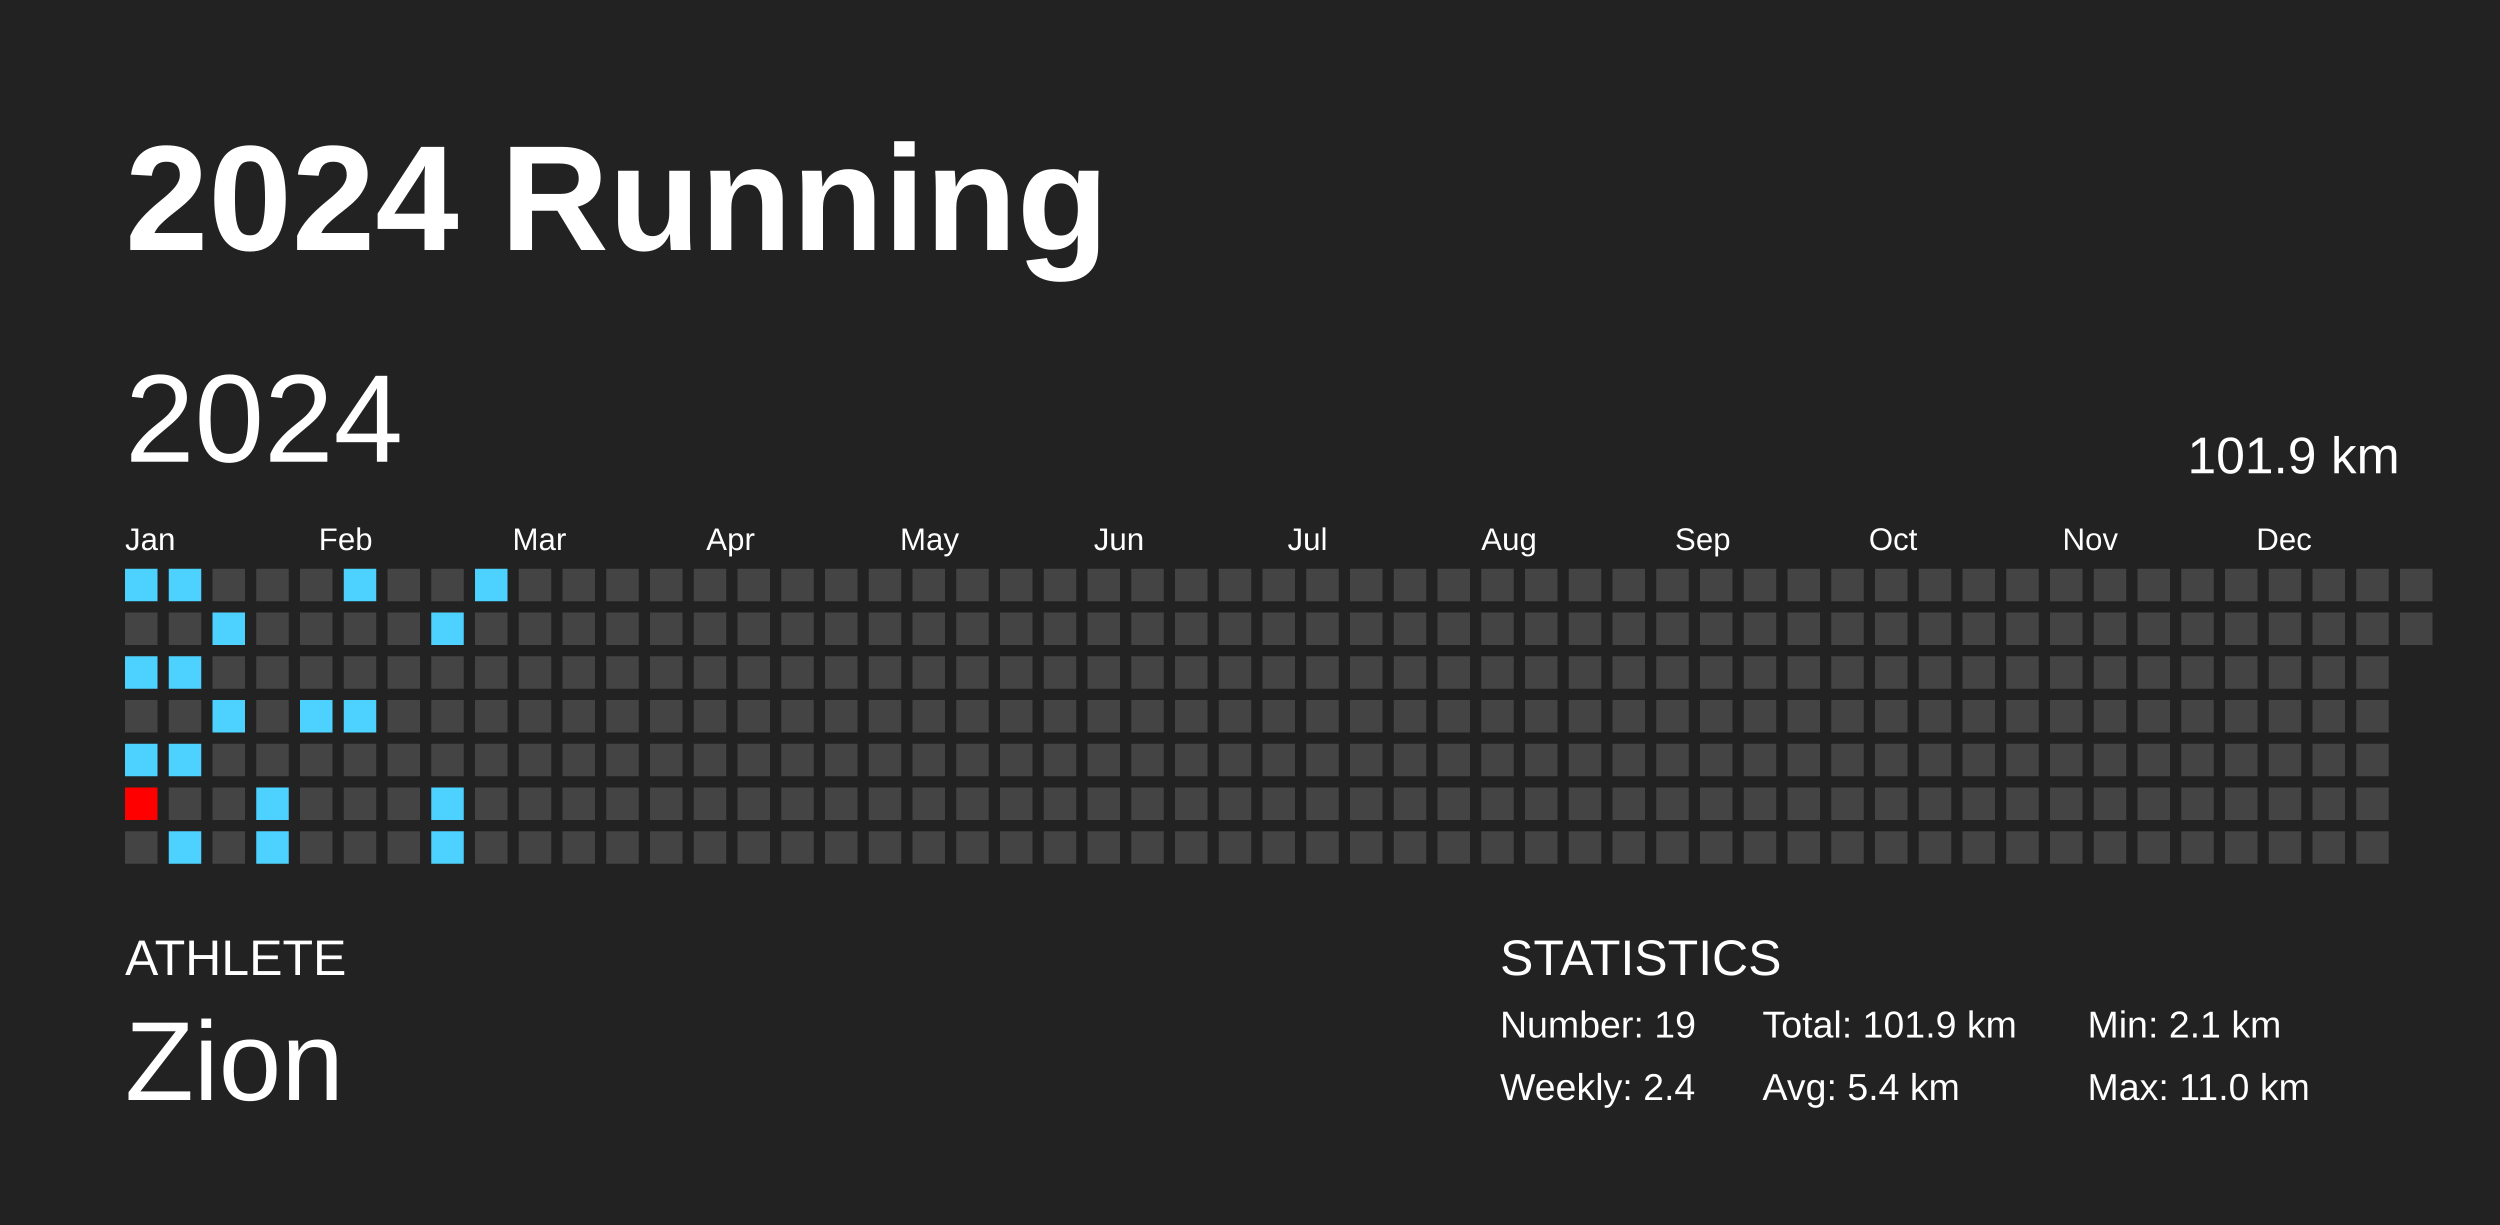
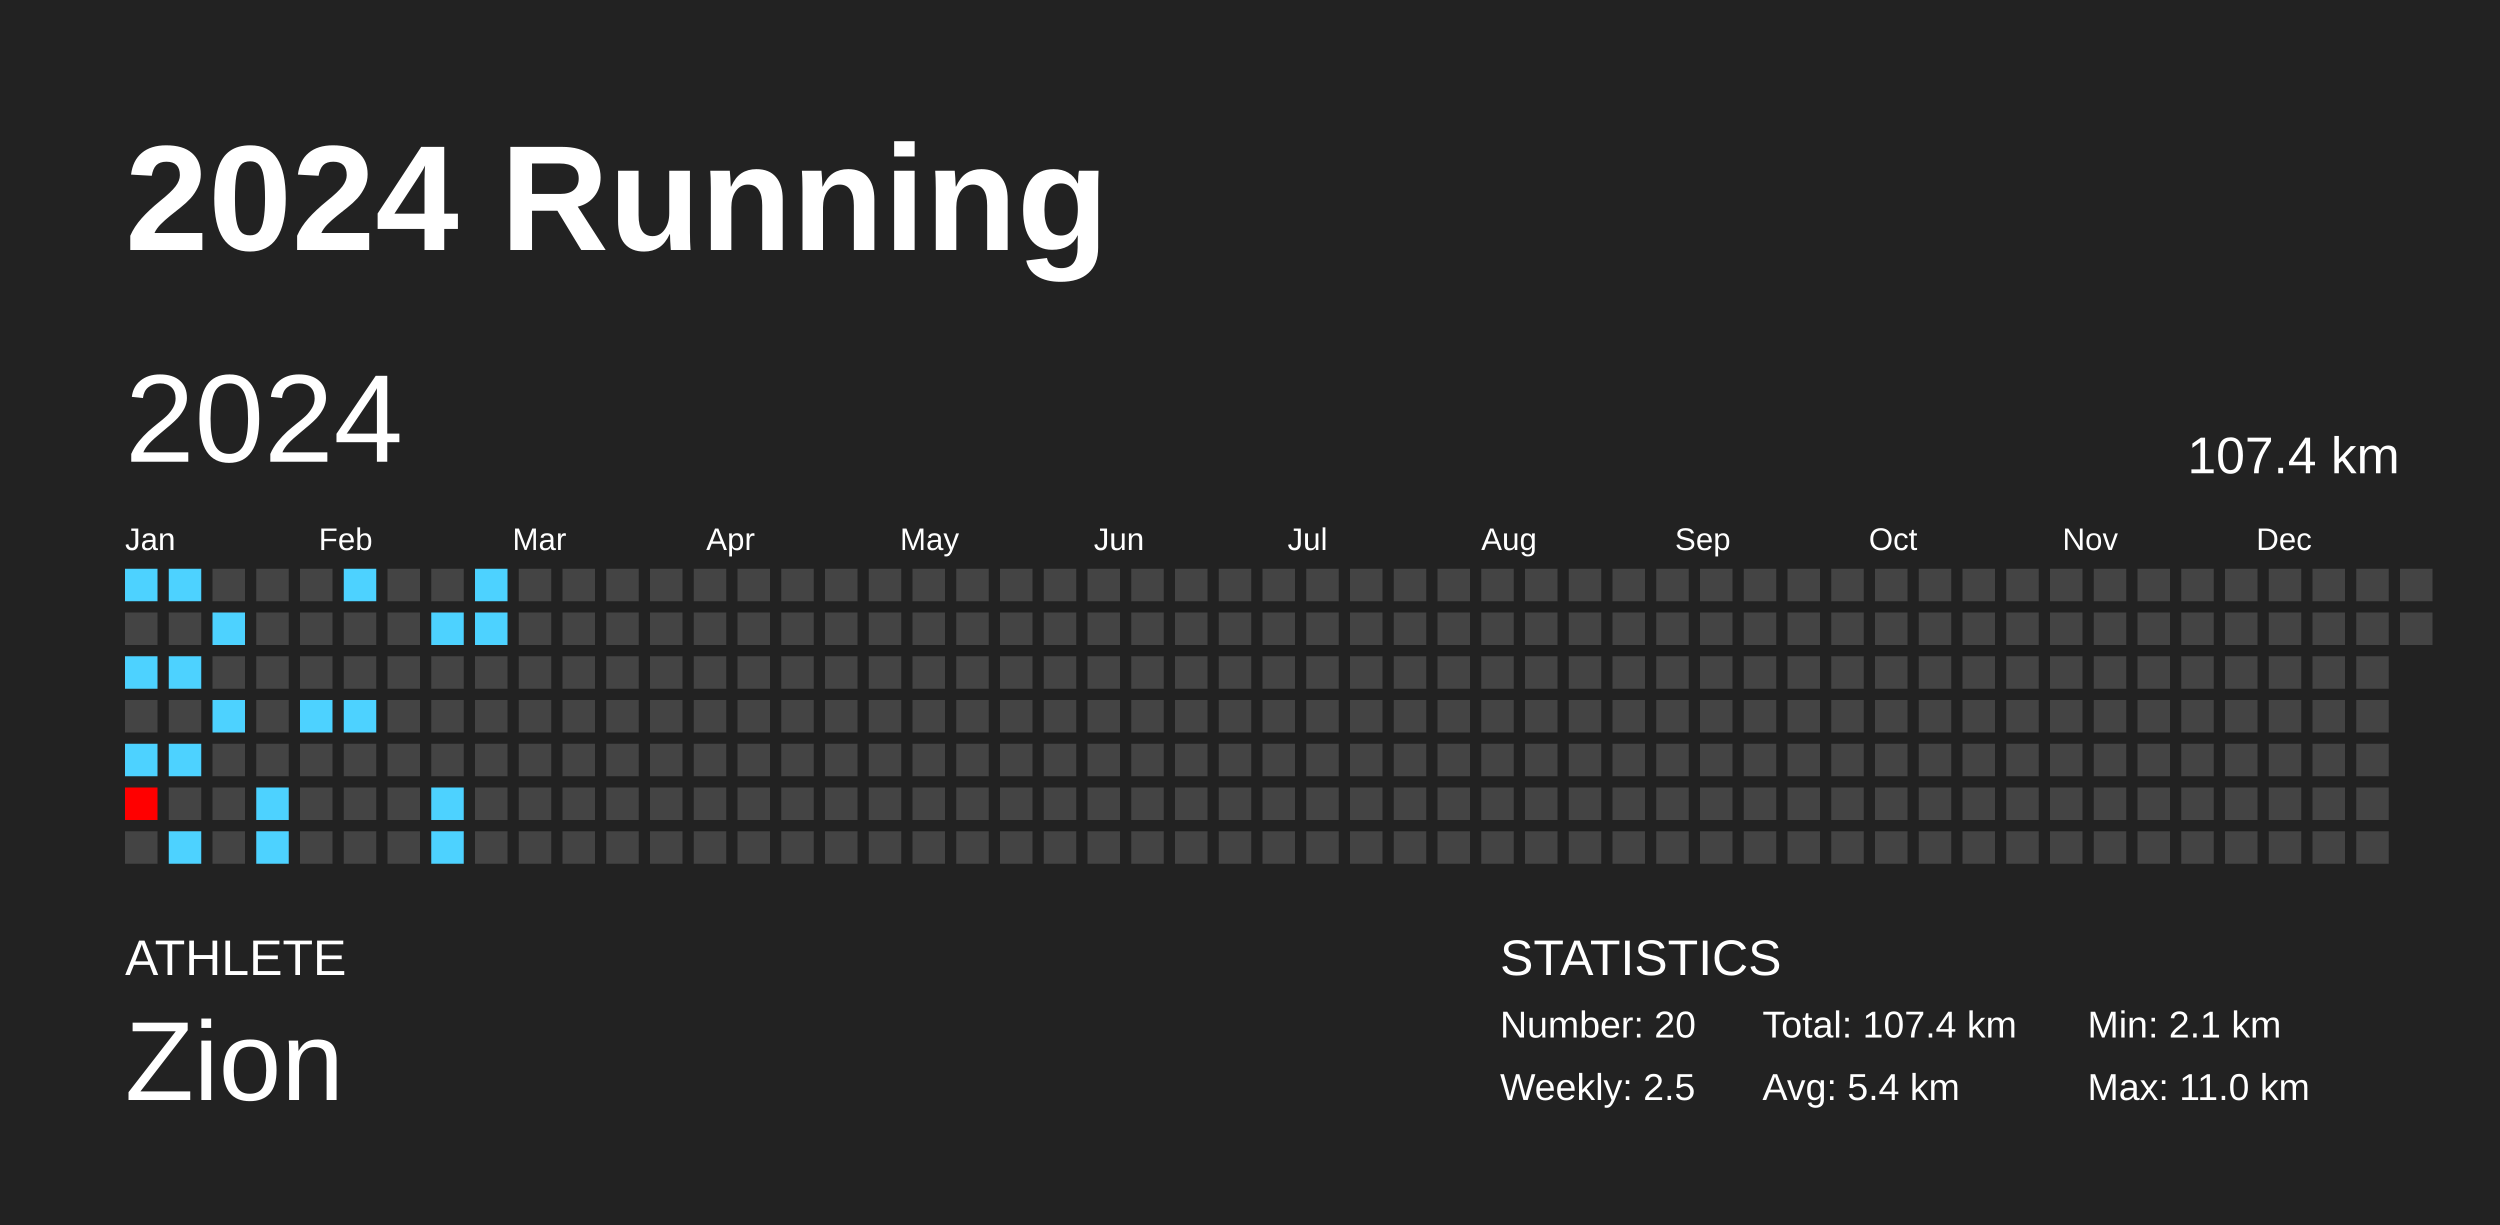
<svg xmlns="http://www.w3.org/2000/svg" baseProfile="full" height="98mm" version="1.1" viewBox="0,0,200,98" width="200mm">
  <defs />
  <rect fill="#222222" height="98" width="200" x="0" y="0" />
  <text fill="#FFFFFF" style="font-size:12px; font-family:Arial; font-weight:bold;" x="10" y="20">2024 Running</text>
  <text fill="#FFFFFF" style="font-size:4px; font-family:Arial" x="10" y="78">ATHLETE</text>
  <text fill="#FFFFFF" style="font-size:9px; font-family:Arial" x="10" y="88">Zion</text>
  <text fill="#FFFFFF" style="font-size:4px; font-family:Arial" x="120" y="78">STATISTICS</text>
-   <text fill="#FFFFFF" style="font-size:3px; font-family:Arial" x="120" y="83">Number: 19</text>
-   <text fill="#FFFFFF" style="font-size:3px; font-family:Arial" x="120" y="88">Weekly: 2.4</text>
-   <text fill="#FFFFFF" style="font-size:3px; font-family:Arial" x="141" y="83">Total: 101.9 km</text>
+   <text fill="#FFFFFF" style="font-size:3px; font-family:Arial" x="120" y="83">Number: 20</text>
+   <text fill="#FFFFFF" style="font-size:3px; font-family:Arial" x="120" y="88">Weekly: 2.5</text>
+   <text fill="#FFFFFF" style="font-size:3px; font-family:Arial" x="141" y="83">Total: 107.4 km</text>
  <text fill="#FFFFFF" style="font-size:3px; font-family:Arial" x="141" y="88">Avg: 5.4 km</text>
  <text fill="#FFFFFF" style="font-size:3px; font-family:Arial" x="167" y="83">Min: 2.1 km</text>
  <text fill="#FFFFFF" style="font-size:3px; font-family:Arial" x="167" y="88">Max: 11.0 km</text>
  <text dominant-baseline="hanging" fill="#FFFFFF" style="font-size:10.0px; font-family:Arial;" x="10" y="30">2024</text>
-   <text dominant-baseline="hanging" fill="#FFFFFF" style="font-size:4.125px; font-family:Arial;" x="175" y="35">101.9 km</text>
+   <text dominant-baseline="hanging" fill="#FFFFFF" style="font-size:4.125px; font-family:Arial;" x="175" y="35">107.4 km</text>
  <text fill="#FFFFFF" style="font-size:2.5px; font-family:Arial" x="10.0" y="44">Jan</text>
  <text fill="#FFFFFF" style="font-size:2.5px; font-family:Arial" x="25.5" y="44">Feb</text>
  <text fill="#FFFFFF" style="font-size:2.5px; font-family:Arial" x="41.0" y="44">Mar</text>
  <text fill="#FFFFFF" style="font-size:2.5px; font-family:Arial" x="56.5" y="44">Apr</text>
  <text fill="#FFFFFF" style="font-size:2.5px; font-family:Arial" x="72.0" y="44">May</text>
  <text fill="#FFFFFF" style="font-size:2.5px; font-family:Arial" x="87.5" y="44">Jun</text>
  <text fill="#FFFFFF" style="font-size:2.5px; font-family:Arial" x="103.0" y="44">Jul</text>
  <text fill="#FFFFFF" style="font-size:2.5px; font-family:Arial" x="118.5" y="44">Aug</text>
  <text fill="#FFFFFF" style="font-size:2.5px; font-family:Arial" x="134.0" y="44">Sep</text>
  <text fill="#FFFFFF" style="font-size:2.5px; font-family:Arial" x="149.5" y="44">Oct</text>
  <text fill="#FFFFFF" style="font-size:2.5px; font-family:Arial" x="165.0" y="44">Nov</text>
  <text fill="#FFFFFF" style="font-size:2.5px; font-family:Arial" x="180.5" y="44">Dec</text>
  <rect fill="#4dd2ff" height="2.6" width="2.6" x="10.0" y="45.5" />
  <rect fill="#444444" height="2.6" width="2.6" x="10.0" y="49.0" />
  <rect fill="#4dd2ff" height="2.6" width="2.6" x="10.0" y="52.5" />
  <rect fill="#444444" height="2.6" width="2.6" x="10.0" y="56.0" />
  <rect fill="#4dd2ff" height="2.6" width="2.6" x="10.0" y="59.5" />
  <rect fill="#ff0000" height="2.6" width="2.6" x="10.0" y="63.0" />
  <rect fill="#444444" height="2.6" width="2.6" x="10.0" y="66.5" />
  <rect fill="#4dd2ff" height="2.6" width="2.6" x="13.5" y="45.5" />
  <rect fill="#444444" height="2.6" width="2.6" x="13.5" y="49.0" />
  <rect fill="#4dd2ff" height="2.6" width="2.6" x="13.5" y="52.5" />
  <rect fill="#444444" height="2.6" width="2.6" x="13.5" y="56.0" />
  <rect fill="#4dd2ff" height="2.6" width="2.6" x="13.5" y="59.5" />
  <rect fill="#444444" height="2.6" width="2.6" x="13.5" y="63.0" />
  <rect fill="#4dd2ff" height="2.6" width="2.6" x="13.5" y="66.5" />
  <rect fill="#444444" height="2.6" width="2.6" x="17.0" y="45.5" />
  <rect fill="#4dd2ff" height="2.6" width="2.6" x="17.0" y="49.0" />
  <rect fill="#444444" height="2.6" width="2.6" x="17.0" y="52.5" />
  <rect fill="#4dd2ff" height="2.6" width="2.6" x="17.0" y="56.0" />
  <rect fill="#444444" height="2.6" width="2.6" x="17.0" y="59.5" />
  <rect fill="#444444" height="2.6" width="2.6" x="17.0" y="63.0" />
  <rect fill="#444444" height="2.6" width="2.6" x="17.0" y="66.5" />
  <rect fill="#444444" height="2.6" width="2.6" x="20.5" y="45.5" />
  <rect fill="#444444" height="2.6" width="2.6" x="20.5" y="49.0" />
  <rect fill="#444444" height="2.6" width="2.6" x="20.5" y="52.5" />
  <rect fill="#444444" height="2.6" width="2.6" x="20.5" y="56.0" />
  <rect fill="#444444" height="2.6" width="2.6" x="20.5" y="59.5" />
  <rect fill="#4dd2ff" height="2.6" width="2.6" x="20.5" y="63.0" />
  <rect fill="#4dd2ff" height="2.6" width="2.6" x="20.5" y="66.5" />
  <rect fill="#444444" height="2.6" width="2.6" x="24.0" y="45.5" />
  <rect fill="#444444" height="2.6" width="2.6" x="24.0" y="49.0" />
  <rect fill="#444444" height="2.6" width="2.6" x="24.0" y="52.5" />
  <rect fill="#4dd2ff" height="2.6" width="2.6" x="24.0" y="56.0" />
  <rect fill="#444444" height="2.6" width="2.6" x="24.0" y="59.5" />
  <rect fill="#444444" height="2.6" width="2.6" x="24.0" y="63.0" />
  <rect fill="#444444" height="2.6" width="2.6" x="24.0" y="66.5" />
  <rect fill="#4dd2ff" height="2.6" width="2.6" x="27.5" y="45.5" />
  <rect fill="#444444" height="2.6" width="2.6" x="27.5" y="49.0" />
  <rect fill="#444444" height="2.6" width="2.6" x="27.5" y="52.5" />
  <rect fill="#4dd2ff" height="2.6" width="2.6" x="27.5" y="56.0" />
  <rect fill="#444444" height="2.6" width="2.6" x="27.5" y="59.5" />
  <rect fill="#444444" height="2.6" width="2.6" x="27.5" y="63.0" />
  <rect fill="#444444" height="2.6" width="2.6" x="27.5" y="66.5" />
  <rect fill="#444444" height="2.6" width="2.6" x="31.0" y="45.5" />
  <rect fill="#444444" height="2.6" width="2.6" x="31.0" y="49.0" />
  <rect fill="#444444" height="2.6" width="2.6" x="31.0" y="52.5" />
  <rect fill="#444444" height="2.6" width="2.6" x="31.0" y="56.0" />
  <rect fill="#444444" height="2.6" width="2.6" x="31.0" y="59.5" />
  <rect fill="#444444" height="2.6" width="2.6" x="31.0" y="63.0" />
  <rect fill="#444444" height="2.6" width="2.6" x="31.0" y="66.5" />
  <rect fill="#444444" height="2.6" width="2.6" x="34.5" y="45.5" />
  <rect fill="#4dd2ff" height="2.6" width="2.6" x="34.5" y="49.0" />
  <rect fill="#444444" height="2.6" width="2.6" x="34.5" y="52.5" />
  <rect fill="#444444" height="2.6" width="2.6" x="34.5" y="56.0" />
  <rect fill="#444444" height="2.6" width="2.6" x="34.5" y="59.5" />
  <rect fill="#4dd2ff" height="2.6" width="2.6" x="34.5" y="63.0" />
  <rect fill="#4dd2ff" height="2.6" width="2.6" x="34.5" y="66.5" />
  <rect fill="#4dd2ff" height="2.6" width="2.6" x="38.0" y="45.5" />
-   <rect fill="#444444" height="2.6" width="2.6" x="38.0" y="49.0" />
+   <rect fill="#4dd2ff" height="2.6" width="2.6" x="38.0" y="49.0" />
  <rect fill="#444444" height="2.6" width="2.6" x="38.0" y="52.5" />
  <rect fill="#444444" height="2.6" width="2.6" x="38.0" y="56.0" />
  <rect fill="#444444" height="2.6" width="2.6" x="38.0" y="59.5" />
  <rect fill="#444444" height="2.6" width="2.6" x="38.0" y="63.0" />
  <rect fill="#444444" height="2.6" width="2.6" x="38.0" y="66.5" />
  <rect fill="#444444" height="2.6" width="2.6" x="41.5" y="45.5" />
  <rect fill="#444444" height="2.6" width="2.6" x="41.5" y="49.0" />
  <rect fill="#444444" height="2.6" width="2.6" x="41.5" y="52.5" />
  <rect fill="#444444" height="2.6" width="2.6" x="41.5" y="56.0" />
  <rect fill="#444444" height="2.6" width="2.6" x="41.5" y="59.5" />
  <rect fill="#444444" height="2.6" width="2.6" x="41.5" y="63.0" />
  <rect fill="#444444" height="2.6" width="2.6" x="41.5" y="66.5" />
  <rect fill="#444444" height="2.6" width="2.6" x="45.0" y="45.5" />
  <rect fill="#444444" height="2.6" width="2.6" x="45.0" y="49.0" />
  <rect fill="#444444" height="2.6" width="2.6" x="45.0" y="52.5" />
  <rect fill="#444444" height="2.6" width="2.6" x="45.0" y="56.0" />
  <rect fill="#444444" height="2.6" width="2.6" x="45.0" y="59.5" />
  <rect fill="#444444" height="2.6" width="2.6" x="45.0" y="63.0" />
  <rect fill="#444444" height="2.6" width="2.6" x="45.0" y="66.5" />
  <rect fill="#444444" height="2.6" width="2.6" x="48.5" y="45.5" />
  <rect fill="#444444" height="2.6" width="2.6" x="48.5" y="49.0" />
  <rect fill="#444444" height="2.6" width="2.6" x="48.5" y="52.5" />
  <rect fill="#444444" height="2.6" width="2.6" x="48.5" y="56.0" />
  <rect fill="#444444" height="2.6" width="2.6" x="48.5" y="59.5" />
  <rect fill="#444444" height="2.6" width="2.6" x="48.5" y="63.0" />
  <rect fill="#444444" height="2.6" width="2.6" x="48.5" y="66.5" />
  <rect fill="#444444" height="2.6" width="2.6" x="52.0" y="45.5" />
  <rect fill="#444444" height="2.6" width="2.6" x="52.0" y="49.0" />
  <rect fill="#444444" height="2.6" width="2.6" x="52.0" y="52.5" />
  <rect fill="#444444" height="2.6" width="2.6" x="52.0" y="56.0" />
  <rect fill="#444444" height="2.6" width="2.6" x="52.0" y="59.5" />
  <rect fill="#444444" height="2.6" width="2.6" x="52.0" y="63.0" />
  <rect fill="#444444" height="2.6" width="2.6" x="52.0" y="66.5" />
  <rect fill="#444444" height="2.6" width="2.6" x="55.5" y="45.5" />
  <rect fill="#444444" height="2.6" width="2.6" x="55.5" y="49.0" />
  <rect fill="#444444" height="2.6" width="2.6" x="55.5" y="52.5" />
  <rect fill="#444444" height="2.6" width="2.6" x="55.5" y="56.0" />
  <rect fill="#444444" height="2.6" width="2.6" x="55.5" y="59.5" />
  <rect fill="#444444" height="2.6" width="2.6" x="55.5" y="63.0" />
  <rect fill="#444444" height="2.6" width="2.6" x="55.5" y="66.5" />
  <rect fill="#444444" height="2.6" width="2.6" x="59.0" y="45.5" />
  <rect fill="#444444" height="2.6" width="2.6" x="59.0" y="49.0" />
  <rect fill="#444444" height="2.6" width="2.6" x="59.0" y="52.5" />
  <rect fill="#444444" height="2.6" width="2.6" x="59.0" y="56.0" />
  <rect fill="#444444" height="2.6" width="2.6" x="59.0" y="59.5" />
  <rect fill="#444444" height="2.6" width="2.6" x="59.0" y="63.0" />
  <rect fill="#444444" height="2.6" width="2.6" x="59.0" y="66.5" />
  <rect fill="#444444" height="2.6" width="2.6" x="62.5" y="45.5" />
  <rect fill="#444444" height="2.6" width="2.6" x="62.5" y="49.0" />
  <rect fill="#444444" height="2.6" width="2.6" x="62.5" y="52.5" />
  <rect fill="#444444" height="2.6" width="2.6" x="62.5" y="56.0" />
  <rect fill="#444444" height="2.6" width="2.6" x="62.5" y="59.5" />
  <rect fill="#444444" height="2.6" width="2.6" x="62.5" y="63.0" />
  <rect fill="#444444" height="2.6" width="2.6" x="62.5" y="66.5" />
  <rect fill="#444444" height="2.6" width="2.6" x="66.0" y="45.5" />
  <rect fill="#444444" height="2.6" width="2.6" x="66.0" y="49.0" />
  <rect fill="#444444" height="2.6" width="2.6" x="66.0" y="52.5" />
  <rect fill="#444444" height="2.6" width="2.6" x="66.0" y="56.0" />
  <rect fill="#444444" height="2.6" width="2.6" x="66.0" y="59.5" />
  <rect fill="#444444" height="2.6" width="2.6" x="66.0" y="63.0" />
  <rect fill="#444444" height="2.6" width="2.6" x="66.0" y="66.5" />
  <rect fill="#444444" height="2.6" width="2.6" x="69.5" y="45.5" />
  <rect fill="#444444" height="2.6" width="2.6" x="69.5" y="49.0" />
  <rect fill="#444444" height="2.6" width="2.6" x="69.5" y="52.5" />
  <rect fill="#444444" height="2.6" width="2.6" x="69.5" y="56.0" />
  <rect fill="#444444" height="2.6" width="2.6" x="69.5" y="59.5" />
  <rect fill="#444444" height="2.6" width="2.6" x="69.5" y="63.0" />
  <rect fill="#444444" height="2.6" width="2.6" x="69.5" y="66.5" />
  <rect fill="#444444" height="2.6" width="2.6" x="73.0" y="45.5" />
  <rect fill="#444444" height="2.6" width="2.6" x="73.0" y="49.0" />
  <rect fill="#444444" height="2.6" width="2.6" x="73.0" y="52.5" />
  <rect fill="#444444" height="2.6" width="2.6" x="73.0" y="56.0" />
  <rect fill="#444444" height="2.6" width="2.6" x="73.0" y="59.5" />
  <rect fill="#444444" height="2.6" width="2.6" x="73.0" y="63.0" />
  <rect fill="#444444" height="2.6" width="2.6" x="73.0" y="66.5" />
  <rect fill="#444444" height="2.6" width="2.6" x="76.5" y="45.5" />
  <rect fill="#444444" height="2.6" width="2.6" x="76.5" y="49.0" />
  <rect fill="#444444" height="2.6" width="2.6" x="76.5" y="52.5" />
  <rect fill="#444444" height="2.6" width="2.6" x="76.5" y="56.0" />
  <rect fill="#444444" height="2.6" width="2.6" x="76.5" y="59.5" />
  <rect fill="#444444" height="2.6" width="2.6" x="76.5" y="63.0" />
  <rect fill="#444444" height="2.6" width="2.6" x="76.5" y="66.5" />
  <rect fill="#444444" height="2.6" width="2.6" x="80.0" y="45.5" />
  <rect fill="#444444" height="2.6" width="2.6" x="80.0" y="49.0" />
  <rect fill="#444444" height="2.6" width="2.6" x="80.0" y="52.5" />
  <rect fill="#444444" height="2.6" width="2.6" x="80.0" y="56.0" />
  <rect fill="#444444" height="2.6" width="2.6" x="80.0" y="59.5" />
  <rect fill="#444444" height="2.6" width="2.6" x="80.0" y="63.0" />
  <rect fill="#444444" height="2.6" width="2.6" x="80.0" y="66.5" />
  <rect fill="#444444" height="2.6" width="2.6" x="83.5" y="45.5" />
  <rect fill="#444444" height="2.6" width="2.6" x="83.5" y="49.0" />
  <rect fill="#444444" height="2.6" width="2.6" x="83.5" y="52.5" />
  <rect fill="#444444" height="2.6" width="2.6" x="83.5" y="56.0" />
  <rect fill="#444444" height="2.6" width="2.6" x="83.5" y="59.5" />
  <rect fill="#444444" height="2.6" width="2.6" x="83.5" y="63.0" />
  <rect fill="#444444" height="2.6" width="2.6" x="83.5" y="66.5" />
  <rect fill="#444444" height="2.6" width="2.6" x="87.0" y="45.5" />
  <rect fill="#444444" height="2.6" width="2.6" x="87.0" y="49.0" />
  <rect fill="#444444" height="2.6" width="2.6" x="87.0" y="52.5" />
  <rect fill="#444444" height="2.6" width="2.6" x="87.0" y="56.0" />
  <rect fill="#444444" height="2.6" width="2.6" x="87.0" y="59.5" />
  <rect fill="#444444" height="2.6" width="2.6" x="87.0" y="63.0" />
  <rect fill="#444444" height="2.6" width="2.6" x="87.0" y="66.5" />
  <rect fill="#444444" height="2.6" width="2.6" x="90.5" y="45.5" />
  <rect fill="#444444" height="2.6" width="2.6" x="90.5" y="49.0" />
  <rect fill="#444444" height="2.6" width="2.6" x="90.5" y="52.5" />
  <rect fill="#444444" height="2.6" width="2.6" x="90.5" y="56.0" />
  <rect fill="#444444" height="2.6" width="2.6" x="90.5" y="59.5" />
  <rect fill="#444444" height="2.6" width="2.6" x="90.5" y="63.0" />
  <rect fill="#444444" height="2.6" width="2.6" x="90.5" y="66.5" />
  <rect fill="#444444" height="2.6" width="2.6" x="94.0" y="45.5" />
  <rect fill="#444444" height="2.6" width="2.6" x="94.0" y="49.0" />
  <rect fill="#444444" height="2.6" width="2.6" x="94.0" y="52.5" />
  <rect fill="#444444" height="2.6" width="2.6" x="94.0" y="56.0" />
  <rect fill="#444444" height="2.6" width="2.6" x="94.0" y="59.5" />
  <rect fill="#444444" height="2.6" width="2.6" x="94.0" y="63.0" />
  <rect fill="#444444" height="2.6" width="2.6" x="94.0" y="66.5" />
  <rect fill="#444444" height="2.6" width="2.6" x="97.5" y="45.5" />
  <rect fill="#444444" height="2.6" width="2.6" x="97.5" y="49.0" />
  <rect fill="#444444" height="2.6" width="2.6" x="97.5" y="52.5" />
  <rect fill="#444444" height="2.6" width="2.6" x="97.5" y="56.0" />
  <rect fill="#444444" height="2.6" width="2.6" x="97.5" y="59.5" />
  <rect fill="#444444" height="2.6" width="2.6" x="97.5" y="63.0" />
  <rect fill="#444444" height="2.6" width="2.6" x="97.5" y="66.5" />
  <rect fill="#444444" height="2.6" width="2.6" x="101.0" y="45.5" />
  <rect fill="#444444" height="2.6" width="2.6" x="101.0" y="49.0" />
  <rect fill="#444444" height="2.6" width="2.6" x="101.0" y="52.5" />
  <rect fill="#444444" height="2.6" width="2.6" x="101.0" y="56.0" />
  <rect fill="#444444" height="2.6" width="2.6" x="101.0" y="59.5" />
  <rect fill="#444444" height="2.6" width="2.6" x="101.0" y="63.0" />
  <rect fill="#444444" height="2.6" width="2.6" x="101.0" y="66.5" />
  <rect fill="#444444" height="2.6" width="2.6" x="104.5" y="45.5" />
  <rect fill="#444444" height="2.6" width="2.6" x="104.5" y="49.0" />
  <rect fill="#444444" height="2.6" width="2.6" x="104.5" y="52.5" />
  <rect fill="#444444" height="2.6" width="2.6" x="104.5" y="56.0" />
  <rect fill="#444444" height="2.6" width="2.6" x="104.5" y="59.5" />
  <rect fill="#444444" height="2.6" width="2.6" x="104.5" y="63.0" />
  <rect fill="#444444" height="2.6" width="2.6" x="104.5" y="66.5" />
  <rect fill="#444444" height="2.6" width="2.6" x="108.0" y="45.5" />
  <rect fill="#444444" height="2.6" width="2.6" x="108.0" y="49.0" />
  <rect fill="#444444" height="2.6" width="2.6" x="108.0" y="52.5" />
  <rect fill="#444444" height="2.6" width="2.6" x="108.0" y="56.0" />
  <rect fill="#444444" height="2.6" width="2.6" x="108.0" y="59.5" />
  <rect fill="#444444" height="2.6" width="2.6" x="108.0" y="63.0" />
  <rect fill="#444444" height="2.6" width="2.6" x="108.0" y="66.5" />
  <rect fill="#444444" height="2.6" width="2.6" x="111.5" y="45.5" />
  <rect fill="#444444" height="2.6" width="2.6" x="111.5" y="49.0" />
  <rect fill="#444444" height="2.6" width="2.6" x="111.5" y="52.5" />
  <rect fill="#444444" height="2.6" width="2.6" x="111.5" y="56.0" />
  <rect fill="#444444" height="2.6" width="2.6" x="111.5" y="59.5" />
  <rect fill="#444444" height="2.6" width="2.6" x="111.5" y="63.0" />
  <rect fill="#444444" height="2.6" width="2.6" x="111.5" y="66.5" />
  <rect fill="#444444" height="2.6" width="2.6" x="115.0" y="45.5" />
  <rect fill="#444444" height="2.6" width="2.6" x="115.0" y="49.0" />
  <rect fill="#444444" height="2.6" width="2.6" x="115.0" y="52.5" />
  <rect fill="#444444" height="2.6" width="2.6" x="115.0" y="56.0" />
  <rect fill="#444444" height="2.6" width="2.6" x="115.0" y="59.5" />
  <rect fill="#444444" height="2.6" width="2.6" x="115.0" y="63.0" />
  <rect fill="#444444" height="2.6" width="2.6" x="115.0" y="66.5" />
  <rect fill="#444444" height="2.6" width="2.6" x="118.5" y="45.5" />
  <rect fill="#444444" height="2.6" width="2.6" x="118.5" y="49.0" />
  <rect fill="#444444" height="2.6" width="2.6" x="118.5" y="52.5" />
  <rect fill="#444444" height="2.6" width="2.6" x="118.5" y="56.0" />
  <rect fill="#444444" height="2.6" width="2.6" x="118.5" y="59.5" />
  <rect fill="#444444" height="2.6" width="2.6" x="118.5" y="63.0" />
  <rect fill="#444444" height="2.6" width="2.6" x="118.5" y="66.5" />
  <rect fill="#444444" height="2.6" width="2.6" x="122.0" y="45.5" />
  <rect fill="#444444" height="2.6" width="2.6" x="122.0" y="49.0" />
  <rect fill="#444444" height="2.6" width="2.6" x="122.0" y="52.5" />
  <rect fill="#444444" height="2.6" width="2.6" x="122.0" y="56.0" />
  <rect fill="#444444" height="2.6" width="2.6" x="122.0" y="59.5" />
  <rect fill="#444444" height="2.6" width="2.6" x="122.0" y="63.0" />
  <rect fill="#444444" height="2.6" width="2.6" x="122.0" y="66.5" />
  <rect fill="#444444" height="2.6" width="2.6" x="125.5" y="45.5" />
  <rect fill="#444444" height="2.6" width="2.6" x="125.5" y="49.0" />
  <rect fill="#444444" height="2.6" width="2.6" x="125.5" y="52.5" />
  <rect fill="#444444" height="2.6" width="2.6" x="125.5" y="56.0" />
  <rect fill="#444444" height="2.6" width="2.6" x="125.5" y="59.5" />
  <rect fill="#444444" height="2.6" width="2.6" x="125.5" y="63.0" />
  <rect fill="#444444" height="2.6" width="2.6" x="125.5" y="66.5" />
  <rect fill="#444444" height="2.6" width="2.6" x="129.0" y="45.5" />
  <rect fill="#444444" height="2.6" width="2.6" x="129.0" y="49.0" />
  <rect fill="#444444" height="2.6" width="2.6" x="129.0" y="52.5" />
  <rect fill="#444444" height="2.6" width="2.6" x="129.0" y="56.0" />
  <rect fill="#444444" height="2.6" width="2.6" x="129.0" y="59.5" />
  <rect fill="#444444" height="2.6" width="2.6" x="129.0" y="63.0" />
  <rect fill="#444444" height="2.6" width="2.6" x="129.0" y="66.5" />
  <rect fill="#444444" height="2.6" width="2.6" x="132.5" y="45.5" />
  <rect fill="#444444" height="2.6" width="2.6" x="132.5" y="49.0" />
  <rect fill="#444444" height="2.6" width="2.6" x="132.5" y="52.5" />
  <rect fill="#444444" height="2.6" width="2.6" x="132.5" y="56.0" />
  <rect fill="#444444" height="2.6" width="2.6" x="132.5" y="59.5" />
  <rect fill="#444444" height="2.6" width="2.6" x="132.5" y="63.0" />
  <rect fill="#444444" height="2.6" width="2.6" x="132.5" y="66.5" />
  <rect fill="#444444" height="2.6" width="2.6" x="136.0" y="45.5" />
  <rect fill="#444444" height="2.6" width="2.6" x="136.0" y="49.0" />
  <rect fill="#444444" height="2.6" width="2.6" x="136.0" y="52.5" />
  <rect fill="#444444" height="2.6" width="2.6" x="136.0" y="56.0" />
  <rect fill="#444444" height="2.6" width="2.6" x="136.0" y="59.5" />
  <rect fill="#444444" height="2.6" width="2.6" x="136.0" y="63.0" />
  <rect fill="#444444" height="2.6" width="2.6" x="136.0" y="66.5" />
  <rect fill="#444444" height="2.6" width="2.6" x="139.5" y="45.5" />
  <rect fill="#444444" height="2.6" width="2.6" x="139.5" y="49.0" />
  <rect fill="#444444" height="2.6" width="2.6" x="139.5" y="52.5" />
  <rect fill="#444444" height="2.6" width="2.6" x="139.5" y="56.0" />
  <rect fill="#444444" height="2.6" width="2.6" x="139.5" y="59.5" />
  <rect fill="#444444" height="2.6" width="2.6" x="139.5" y="63.0" />
  <rect fill="#444444" height="2.6" width="2.6" x="139.5" y="66.5" />
  <rect fill="#444444" height="2.6" width="2.6" x="143.0" y="45.5" />
  <rect fill="#444444" height="2.6" width="2.6" x="143.0" y="49.0" />
  <rect fill="#444444" height="2.6" width="2.6" x="143.0" y="52.5" />
  <rect fill="#444444" height="2.6" width="2.6" x="143.0" y="56.0" />
  <rect fill="#444444" height="2.6" width="2.6" x="143.0" y="59.5" />
  <rect fill="#444444" height="2.6" width="2.6" x="143.0" y="63.0" />
  <rect fill="#444444" height="2.6" width="2.6" x="143.0" y="66.5" />
  <rect fill="#444444" height="2.6" width="2.6" x="146.5" y="45.5" />
  <rect fill="#444444" height="2.6" width="2.6" x="146.5" y="49.0" />
  <rect fill="#444444" height="2.6" width="2.6" x="146.5" y="52.5" />
  <rect fill="#444444" height="2.6" width="2.6" x="146.5" y="56.0" />
  <rect fill="#444444" height="2.6" width="2.6" x="146.5" y="59.5" />
  <rect fill="#444444" height="2.6" width="2.6" x="146.5" y="63.0" />
  <rect fill="#444444" height="2.6" width="2.6" x="146.5" y="66.5" />
  <rect fill="#444444" height="2.6" width="2.6" x="150.0" y="45.5" />
  <rect fill="#444444" height="2.6" width="2.6" x="150.0" y="49.0" />
  <rect fill="#444444" height="2.6" width="2.6" x="150.0" y="52.5" />
  <rect fill="#444444" height="2.6" width="2.6" x="150.0" y="56.0" />
  <rect fill="#444444" height="2.6" width="2.6" x="150.0" y="59.5" />
  <rect fill="#444444" height="2.6" width="2.6" x="150.0" y="63.0" />
  <rect fill="#444444" height="2.6" width="2.6" x="150.0" y="66.5" />
  <rect fill="#444444" height="2.6" width="2.6" x="153.5" y="45.5" />
  <rect fill="#444444" height="2.6" width="2.6" x="153.5" y="49.0" />
  <rect fill="#444444" height="2.6" width="2.6" x="153.5" y="52.5" />
  <rect fill="#444444" height="2.6" width="2.6" x="153.5" y="56.0" />
  <rect fill="#444444" height="2.6" width="2.6" x="153.5" y="59.5" />
  <rect fill="#444444" height="2.6" width="2.6" x="153.5" y="63.0" />
  <rect fill="#444444" height="2.6" width="2.6" x="153.5" y="66.5" />
  <rect fill="#444444" height="2.6" width="2.6" x="157.0" y="45.5" />
  <rect fill="#444444" height="2.6" width="2.6" x="157.0" y="49.0" />
  <rect fill="#444444" height="2.6" width="2.6" x="157.0" y="52.5" />
  <rect fill="#444444" height="2.6" width="2.6" x="157.0" y="56.0" />
  <rect fill="#444444" height="2.6" width="2.6" x="157.0" y="59.5" />
  <rect fill="#444444" height="2.6" width="2.6" x="157.0" y="63.0" />
  <rect fill="#444444" height="2.6" width="2.6" x="157.0" y="66.5" />
  <rect fill="#444444" height="2.6" width="2.6" x="160.5" y="45.5" />
  <rect fill="#444444" height="2.6" width="2.6" x="160.5" y="49.0" />
  <rect fill="#444444" height="2.6" width="2.6" x="160.5" y="52.5" />
  <rect fill="#444444" height="2.6" width="2.6" x="160.5" y="56.0" />
  <rect fill="#444444" height="2.6" width="2.6" x="160.5" y="59.5" />
  <rect fill="#444444" height="2.6" width="2.6" x="160.5" y="63.0" />
  <rect fill="#444444" height="2.6" width="2.6" x="160.5" y="66.5" />
  <rect fill="#444444" height="2.6" width="2.6" x="164.0" y="45.5" />
  <rect fill="#444444" height="2.6" width="2.6" x="164.0" y="49.0" />
  <rect fill="#444444" height="2.6" width="2.6" x="164.0" y="52.5" />
  <rect fill="#444444" height="2.6" width="2.6" x="164.0" y="56.0" />
  <rect fill="#444444" height="2.6" width="2.6" x="164.0" y="59.5" />
  <rect fill="#444444" height="2.6" width="2.6" x="164.0" y="63.0" />
  <rect fill="#444444" height="2.6" width="2.6" x="164.0" y="66.5" />
  <rect fill="#444444" height="2.6" width="2.6" x="167.5" y="45.5" />
  <rect fill="#444444" height="2.6" width="2.6" x="167.5" y="49.0" />
  <rect fill="#444444" height="2.6" width="2.6" x="167.5" y="52.5" />
  <rect fill="#444444" height="2.6" width="2.6" x="167.5" y="56.0" />
  <rect fill="#444444" height="2.6" width="2.6" x="167.5" y="59.5" />
  <rect fill="#444444" height="2.6" width="2.6" x="167.5" y="63.0" />
  <rect fill="#444444" height="2.6" width="2.6" x="167.5" y="66.5" />
  <rect fill="#444444" height="2.6" width="2.6" x="171.0" y="45.5" />
  <rect fill="#444444" height="2.6" width="2.6" x="171.0" y="49.0" />
  <rect fill="#444444" height="2.6" width="2.6" x="171.0" y="52.5" />
  <rect fill="#444444" height="2.6" width="2.6" x="171.0" y="56.0" />
  <rect fill="#444444" height="2.6" width="2.6" x="171.0" y="59.5" />
  <rect fill="#444444" height="2.6" width="2.6" x="171.0" y="63.0" />
  <rect fill="#444444" height="2.6" width="2.6" x="171.0" y="66.5" />
  <rect fill="#444444" height="2.6" width="2.6" x="174.5" y="45.5" />
  <rect fill="#444444" height="2.6" width="2.6" x="174.5" y="49.0" />
  <rect fill="#444444" height="2.6" width="2.6" x="174.5" y="52.5" />
  <rect fill="#444444" height="2.6" width="2.6" x="174.5" y="56.0" />
  <rect fill="#444444" height="2.6" width="2.6" x="174.5" y="59.5" />
  <rect fill="#444444" height="2.6" width="2.6" x="174.5" y="63.0" />
  <rect fill="#444444" height="2.6" width="2.6" x="174.5" y="66.5" />
  <rect fill="#444444" height="2.6" width="2.6" x="178.0" y="45.5" />
  <rect fill="#444444" height="2.6" width="2.6" x="178.0" y="49.0" />
  <rect fill="#444444" height="2.6" width="2.6" x="178.0" y="52.5" />
  <rect fill="#444444" height="2.6" width="2.6" x="178.0" y="56.0" />
  <rect fill="#444444" height="2.6" width="2.6" x="178.0" y="59.5" />
  <rect fill="#444444" height="2.6" width="2.6" x="178.0" y="63.0" />
  <rect fill="#444444" height="2.6" width="2.6" x="178.0" y="66.5" />
  <rect fill="#444444" height="2.6" width="2.6" x="181.5" y="45.5" />
  <rect fill="#444444" height="2.6" width="2.6" x="181.5" y="49.0" />
  <rect fill="#444444" height="2.6" width="2.6" x="181.5" y="52.5" />
  <rect fill="#444444" height="2.6" width="2.6" x="181.5" y="56.0" />
  <rect fill="#444444" height="2.6" width="2.6" x="181.5" y="59.5" />
  <rect fill="#444444" height="2.6" width="2.6" x="181.5" y="63.0" />
  <rect fill="#444444" height="2.6" width="2.6" x="181.5" y="66.5" />
  <rect fill="#444444" height="2.6" width="2.6" x="185.0" y="45.5" />
  <rect fill="#444444" height="2.6" width="2.6" x="185.0" y="49.0" />
  <rect fill="#444444" height="2.6" width="2.6" x="185.0" y="52.5" />
  <rect fill="#444444" height="2.6" width="2.6" x="185.0" y="56.0" />
  <rect fill="#444444" height="2.6" width="2.6" x="185.0" y="59.5" />
  <rect fill="#444444" height="2.6" width="2.6" x="185.0" y="63.0" />
  <rect fill="#444444" height="2.6" width="2.6" x="185.0" y="66.5" />
  <rect fill="#444444" height="2.6" width="2.6" x="188.5" y="45.5" />
  <rect fill="#444444" height="2.6" width="2.6" x="188.5" y="49.0" />
  <rect fill="#444444" height="2.6" width="2.6" x="188.5" y="52.5" />
  <rect fill="#444444" height="2.6" width="2.6" x="188.5" y="56.0" />
  <rect fill="#444444" height="2.6" width="2.6" x="188.5" y="59.5" />
  <rect fill="#444444" height="2.6" width="2.6" x="188.5" y="63.0" />
  <rect fill="#444444" height="2.6" width="2.6" x="188.5" y="66.5" />
  <rect fill="#444444" height="2.6" width="2.6" x="192.0" y="45.5" />
  <rect fill="#444444" height="2.6" width="2.6" x="192.0" y="49.0" />
</svg>
